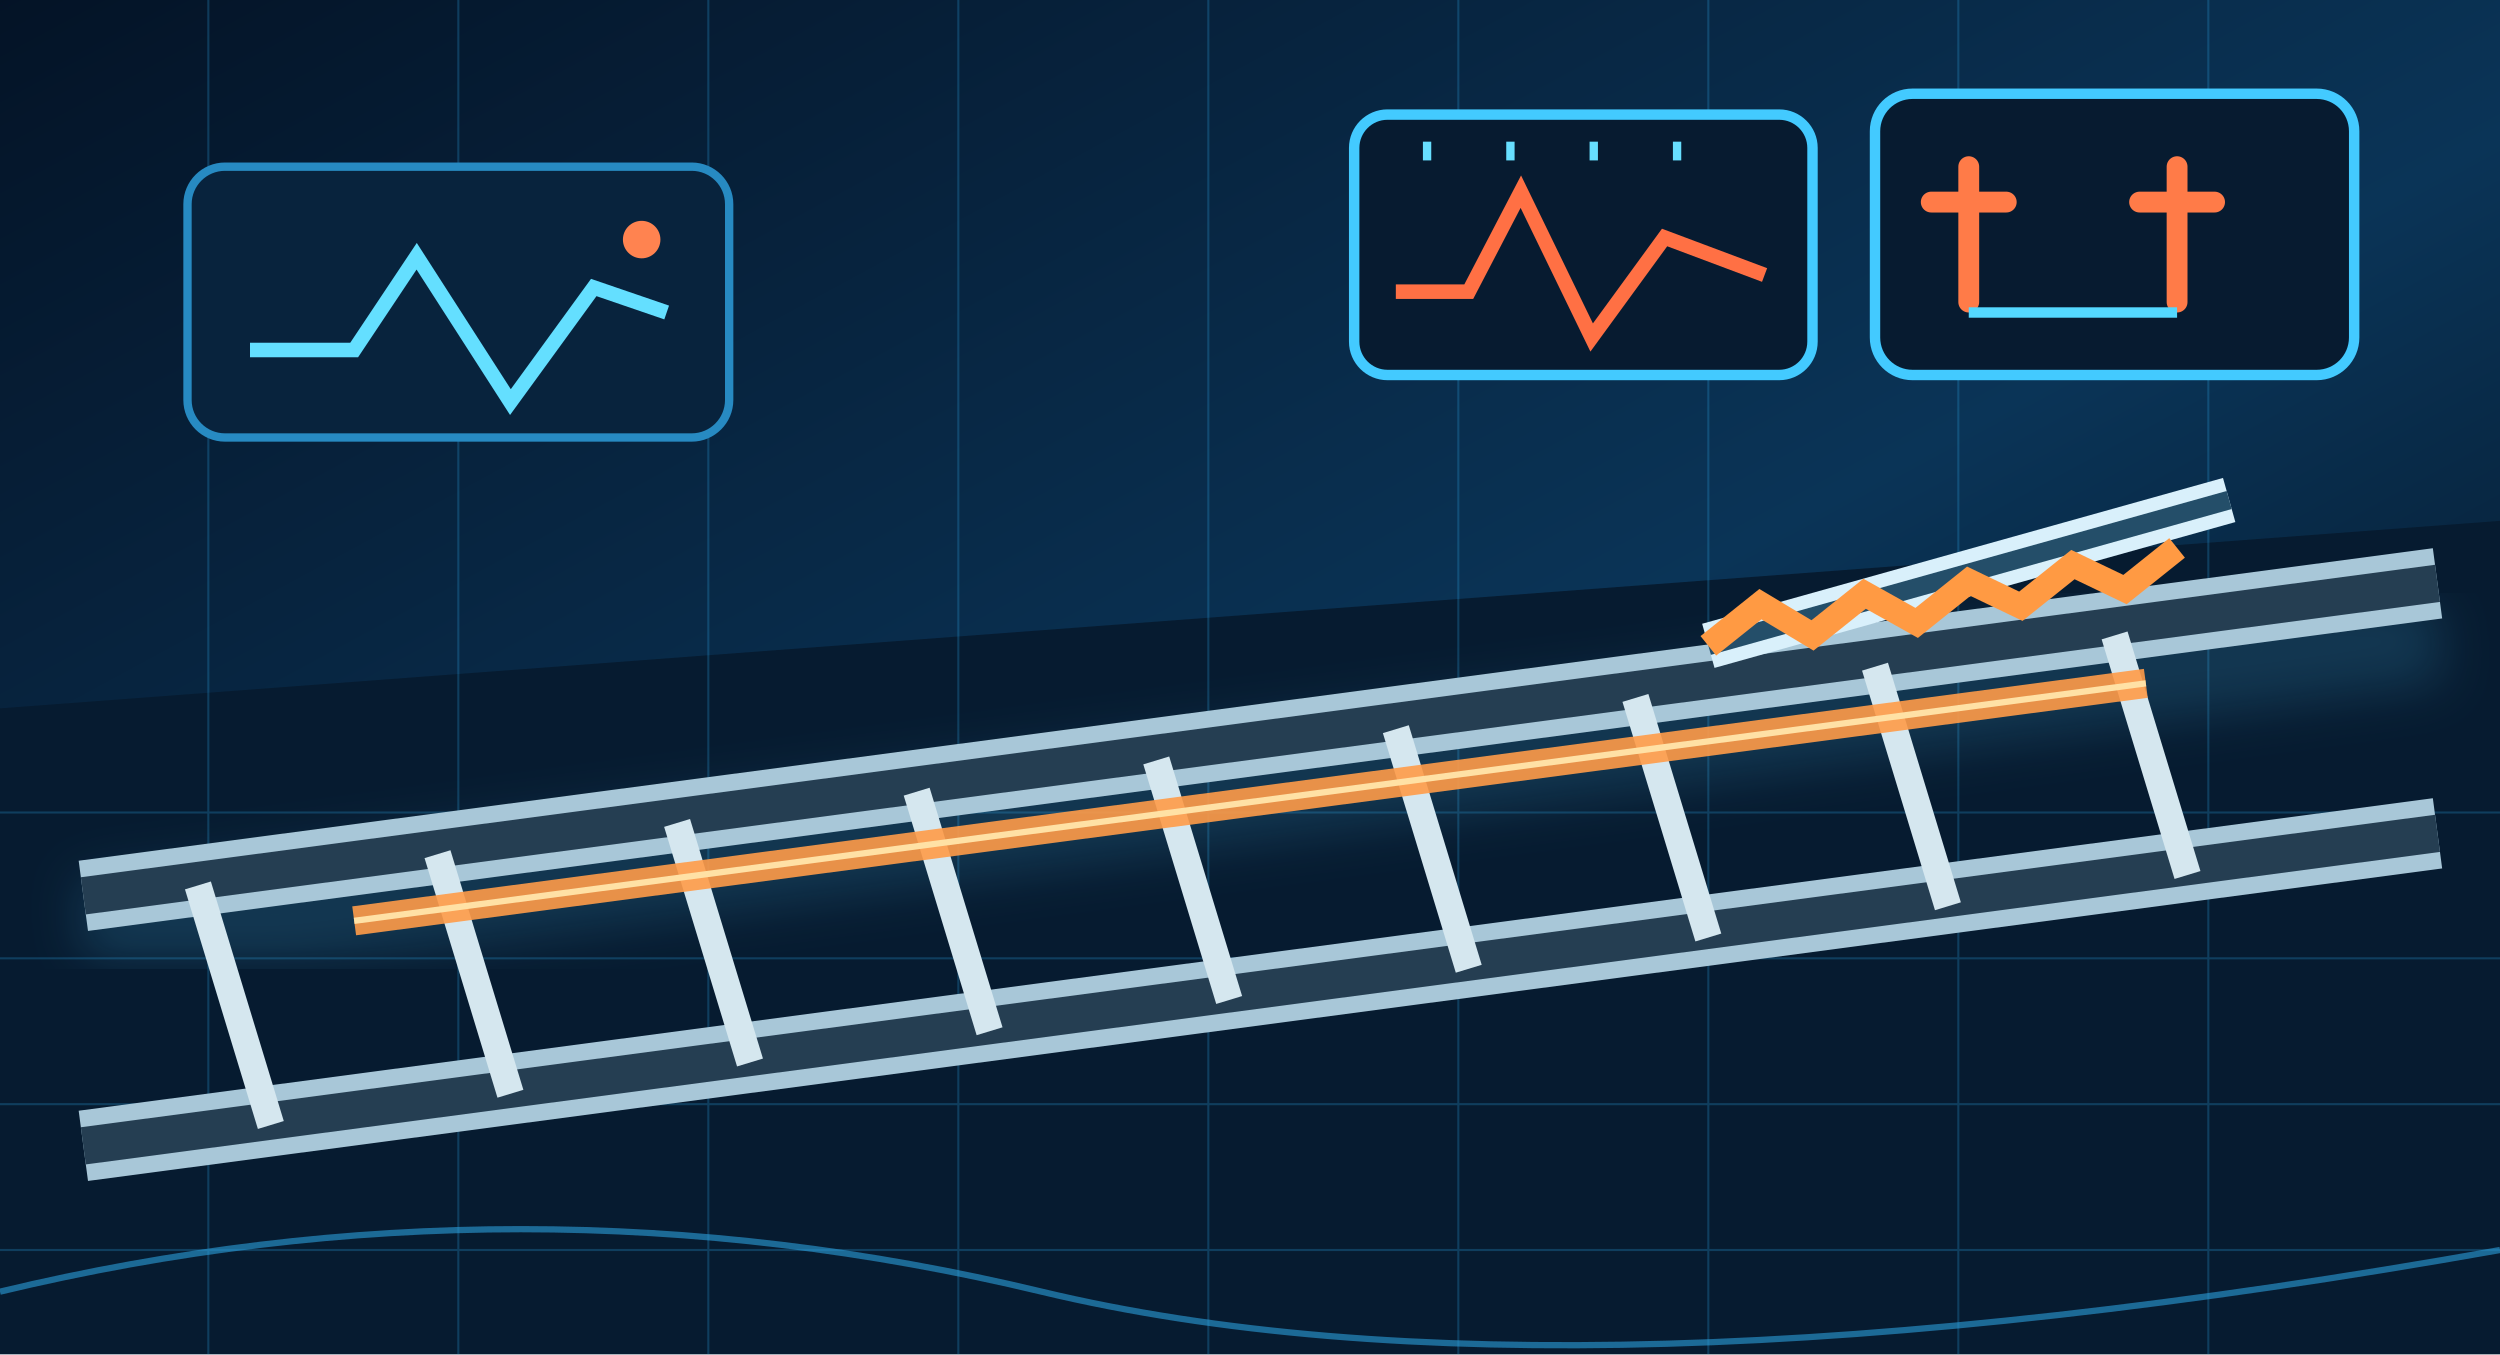
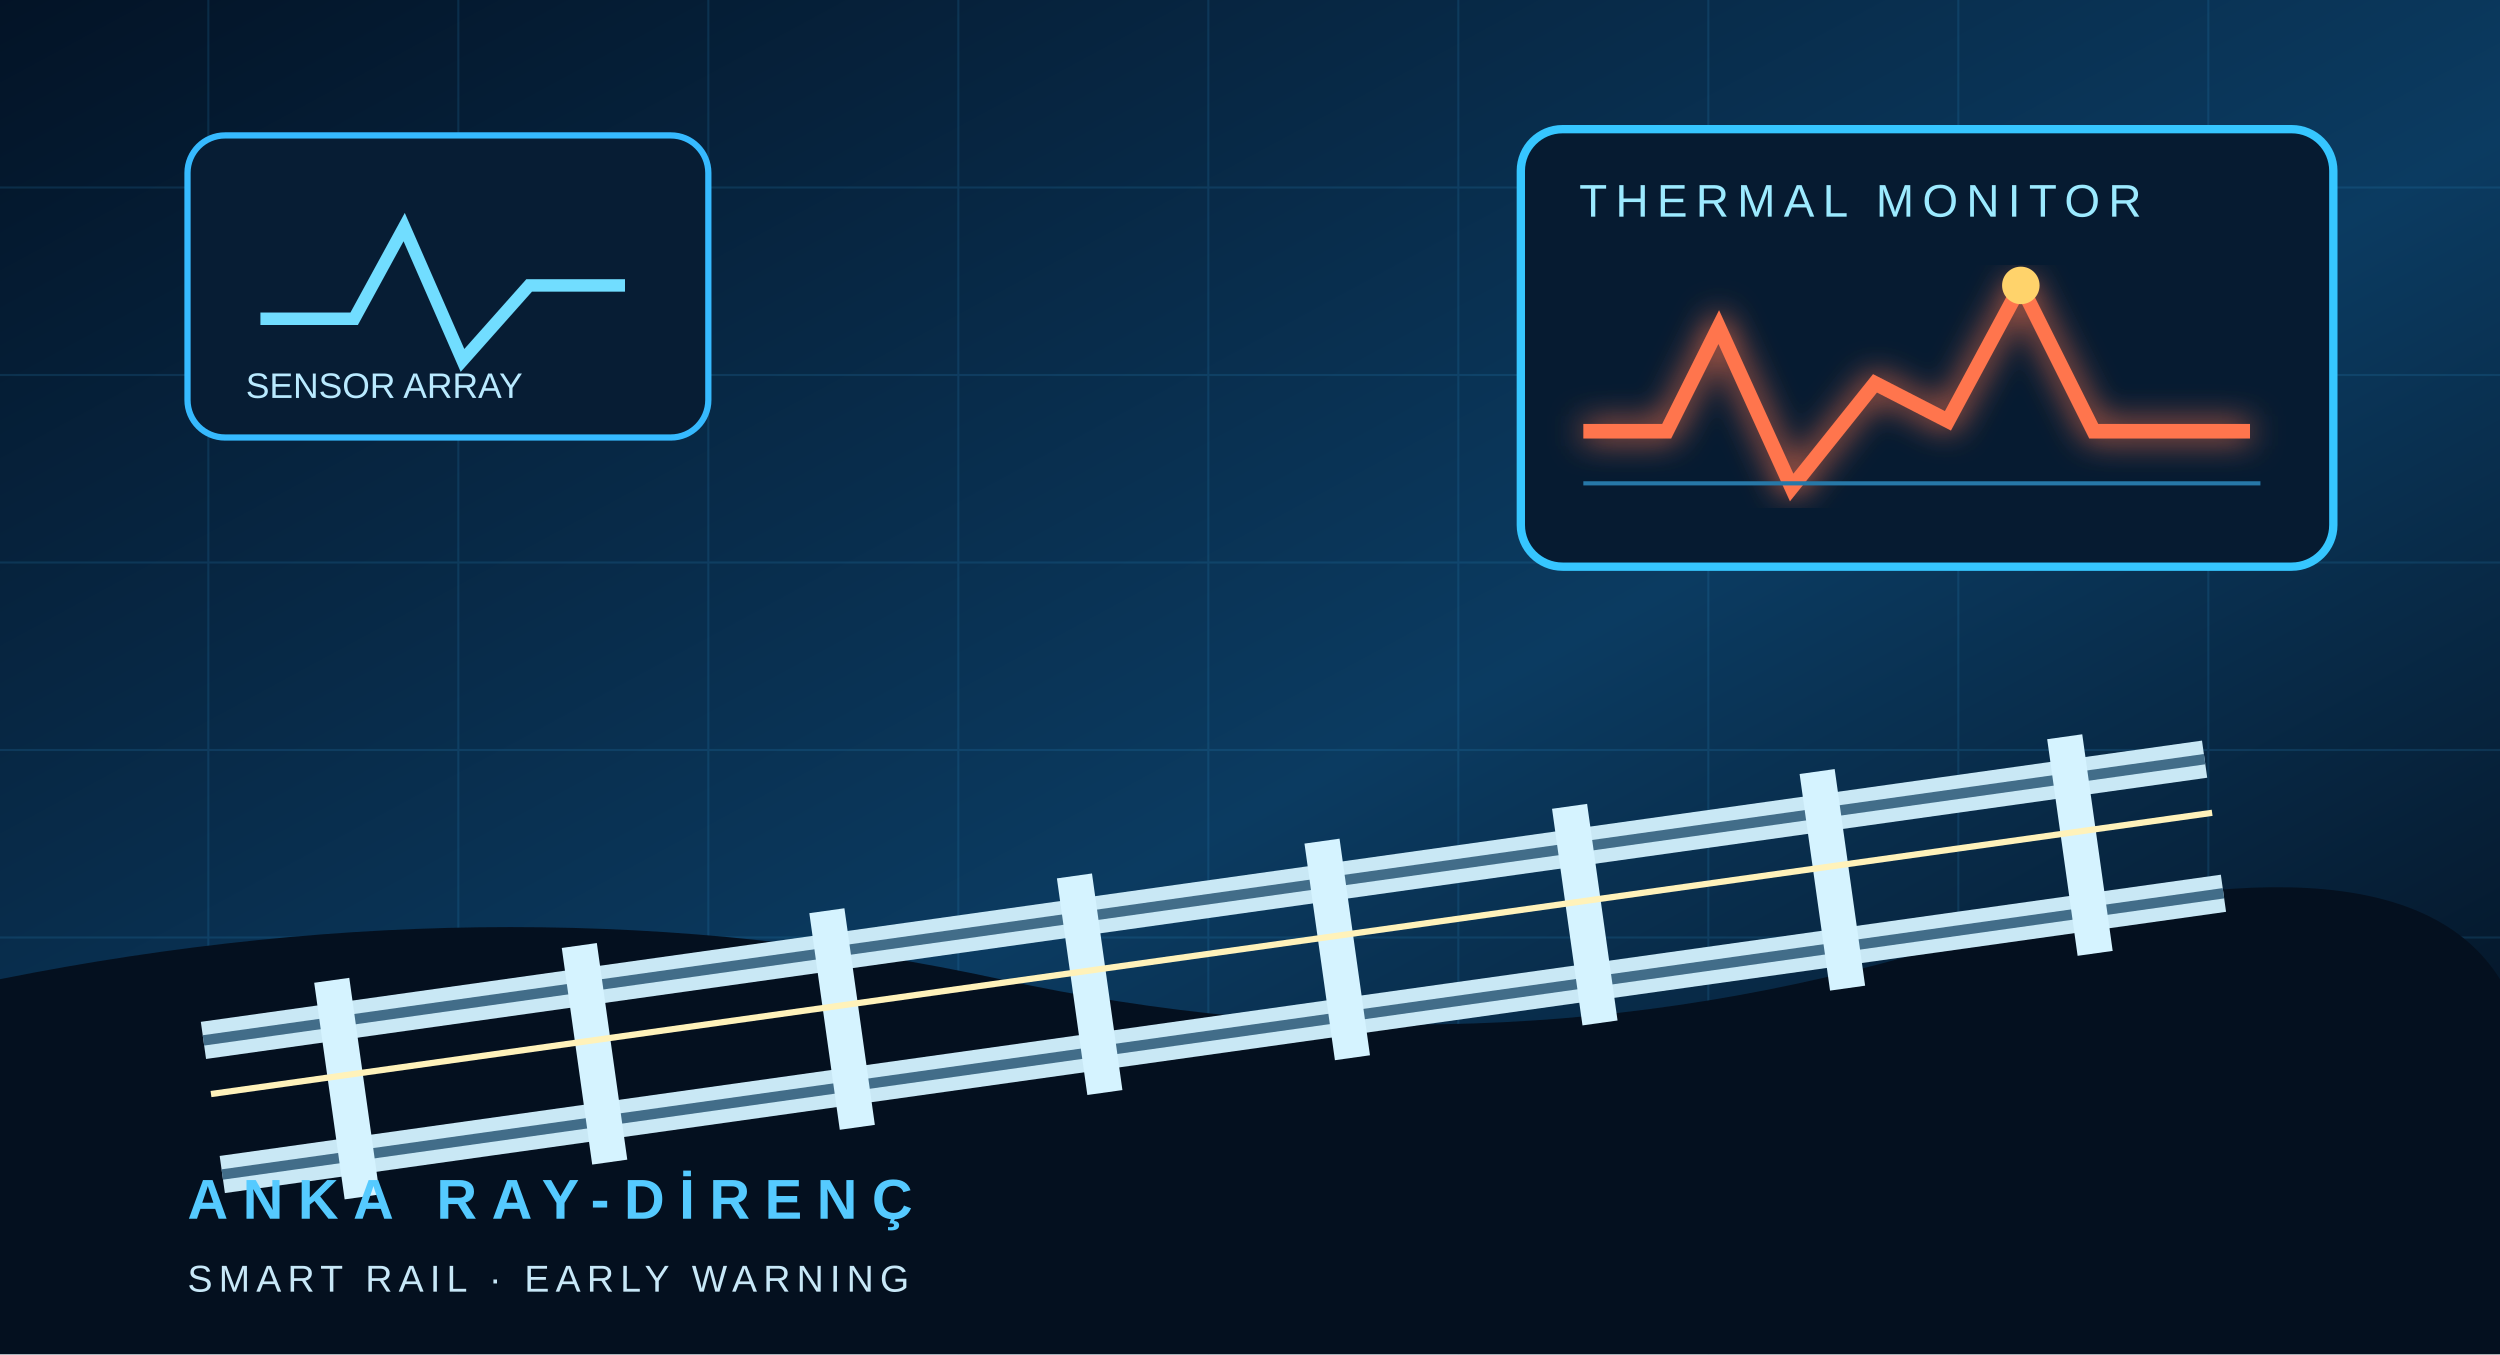
<svg xmlns="http://www.w3.org/2000/svg" viewBox="0 0 1200 650">
  <defs>
-     <linearGradient id="b" x2="1" y2="1">
-       <stop stop-color="#041326" />
-       <stop offset=".55" stop-color="#0a3457" />
-       <stop offset="1" stop-color="#020914" />
+     <linearGradient id="bg" x2="1" y2="1">
+       <stop stop-color="#031326" />
+       <stop offset=".55" stop-color="#0b3b61" />
+       <stop offset="1" stop-color="#020915" />
    </linearGradient>
-     <linearGradient id="r">
-       <stop stop-color="#ff7b38" />
-       <stop offset=".45" stop-color="#ffcf80" />
-       <stop offset="1" stop-color="#25bfff" />
+     <linearGradient id="rail" x2="0" y2="1">
+       <stop stop-color="#d7f5ff" />
+       <stop offset=".45" stop-color="#5793b4" />
+       <stop offset="1" stop-color="#17354d" />
    </linearGradient>
-     <linearGradient id="t" x2="0" y2="1">
-       <stop stop-color="#b8edff" />
-       <stop offset="1" stop-color="#275b80" />
+     <linearGradient id="heat">
+       <stop stop-color="#ffb34e" />
+       <stop offset=".5" stop-color="#ff6d36" />
+       <stop offset="1" stop-color="#ffdf78" />
    </linearGradient>
-     <filter id="g">
-       <feGaussianBlur stdDeviation="12" />
+     <filter id="glow">
+       <feGaussianBlur stdDeviation="8" result="b" />
+       <feMerge>
+         <feMergeNode in="b" />
+         <feMergeNode in="SourceGraphic" />
+       </feMerge>
    </filter>
  </defs>
-   <rect width="1200" height="650" fill="url(#b)" />
-   <path d="M0 340L1200 250V650H0Z" fill="#061b30" />
-   <g opacity=".25" stroke="#2ba9e8">
-     <path d="M0 390H1200M0 460H1200M0 530H1200M0 600H1200" />
+   <rect width="1200" height="650" fill="url(#bg)" />
+   <g stroke="#2a8ac1" opacity=".18">
+     <path d="M0 90H1200M0 180H1200M0 270H1200M0 360H1200M0 450H1200M0 540H1200" />
    <path d="M100 0V650M220 0V650M340 0V650M460 0V650M580 0V650M700 0V650M820 0V650M940 0V650M1060 0V650" />
  </g>
-   <path d="M40 450L1170 300" stroke="#56caff" stroke-width="55" opacity=".16" filter="url(#g)" />
-   <path d="M40 430L1170 280" stroke="#a8c7d8" stroke-width="34" />
-   <path d="M40 430L1170 280" stroke="#253e52" stroke-width="18" />
-   <path d="M40 550L1170 400" stroke="#a8c7d8" stroke-width="34" />
-   <path d="M40 550L1170 400" stroke="#253e52" stroke-width="18" />
-   <g stroke="#d5e7ef" stroke-width="13">
-     <path d="M95 425l35 115M210 410l35 115M325 395l35 115M440 380l35 115M555 365l35 115M670 350l35 115M785 335l35 115M900 320l35 115M1015 305l35 115" />
+   <path d="M0 470Q250 420 480 470T930 455T1200 470V650H0Z" fill="#04101f" />
+   <g transform="translate(90 310) rotate(-8 500 100)">
+     <path d="M0 120L970 120" stroke="#c9e8f5" stroke-width="18" />
+     <path d="M0 120L970 120" stroke="#426d89" stroke-width="5" />
+     <path d="M0 185L970 185" stroke="#c9e8f5" stroke-width="18" />
+     <path d="M0 185L970 185" stroke="#426d89" stroke-width="5" />
+     <g stroke="#d5f3ff" stroke-width="17">
+       <path d="M65 100V205M185 100V205M305 100V205M425 100V205M545 100V205M665 100V205M785 100V205M905 100V205" />
+     </g>
+     <path d="M0 146H970" stroke="url(#heat)" stroke-width="13" filter="url(#glow)" />
+     <path d="M0 146H970" stroke="#fff2ba" stroke-width="3" />
  </g>
-   <path d="M170 442L1030 328" stroke="#ff9b48" stroke-width="14" opacity=".9" />
-   <path d="M170 442L1030 328" stroke="#ffe1a5" stroke-width="3" />
-   <g transform="translate(650 55)">
-     <rect width="220" height="125" rx="16" fill="#071b30" stroke="#43caff" stroke-width="5" />
-     <path d="M20 85h35l25-48 34 70 35-48 48 18" fill="none" stroke="#ff7044" stroke-width="7" />
-     <path d="M35 22v-9m40 9v-9m40 9v-9m40 9v-9" stroke="#67dfff" stroke-width="4" />
+   <g transform="translate(730 62)">
+     <rect width="390" height="210" rx="20" fill="#061b31" stroke="#36c6ff" stroke-width="4" />
+     <text x="28" y="42" fill="#9ceaff" font-family="Arial" font-size="22" letter-spacing="4">THERMAL MONITOR</text>
+     <path d="M30 145L70 145 95 95 130 172 170 122 205 140 240 75 275 145 350 145" fill="none" stroke="#ff754d" stroke-width="7" filter="url(#glow)" />
+     <path d="M30 170H355" stroke="#2778a8" stroke-width="2" />
+     <circle cx="240" cy="75" r="9" fill="#ffd36b" />
  </g>
-   <g transform="translate(900 45)">
-     <rect width="230" height="135" rx="18" fill="#071b30" stroke="#43caff" stroke-width="5" />
-     <path d="M45 35v65m-18-48h36M145 35v65m-18-48h36" stroke="#ff7b48" stroke-width="10" stroke-linecap="round" />
-     <path d="M45 105h100" stroke="#54d8ff" stroke-width="5" />
+   <g transform="translate(90 65)">
+     <rect width="250" height="145" rx="18" fill="#071d34" stroke="#36baff" stroke-width="3" />
+     <path d="M35 88H80L104 44 132 108 164 72 210 72" fill="none" stroke="#71ddff" stroke-width="6" />
+     <text x="28" y="126" fill="#b9eaff" font-family="Arial" font-size="17">SENSOR ARRAY</text>
  </g>
-   <g transform="translate(820 210)">
-     <path d="M0 100L250 30" stroke="#d9f0fb" stroke-width="22" />
-     <path d="M0 100L250 30" stroke="#244e69" stroke-width="9" />
-     <path d="M0 100l25-20 25 15 25-20 25 14 25-20 25 12 25-20 25 12 25-20" fill="none" stroke="#ff9a43" stroke-width="12" />
-   </g>
-   <g transform="translate(90 80)">
-     <rect width="260" height="130" rx="18" fill="#08233d" stroke="#278ac2" stroke-width="4" />
-     <path d="M30 88h50l30-45 45 70 40-55 35 12" fill="none" stroke="#64dfff" stroke-width="7" />
-     <circle cx="218" cy="35" r="9" fill="#ff8350" />
-   </g>
-   <path d="M0 620Q250 560 500 620T1200 600" fill="none" stroke="#2c9edb" stroke-width="3" opacity=".6" />
+   <text x="90" y="585" fill="#55caff" font-family="Arial" font-size="27" font-weight="bold" letter-spacing="7">ANKA RAY-DİRENÇ</text>
+   <text x="90" y="620" fill="#c8e8f8" font-family="Arial" font-size="18" letter-spacing="3">SMART RAIL · EARLY WARNING</text>
</svg>
